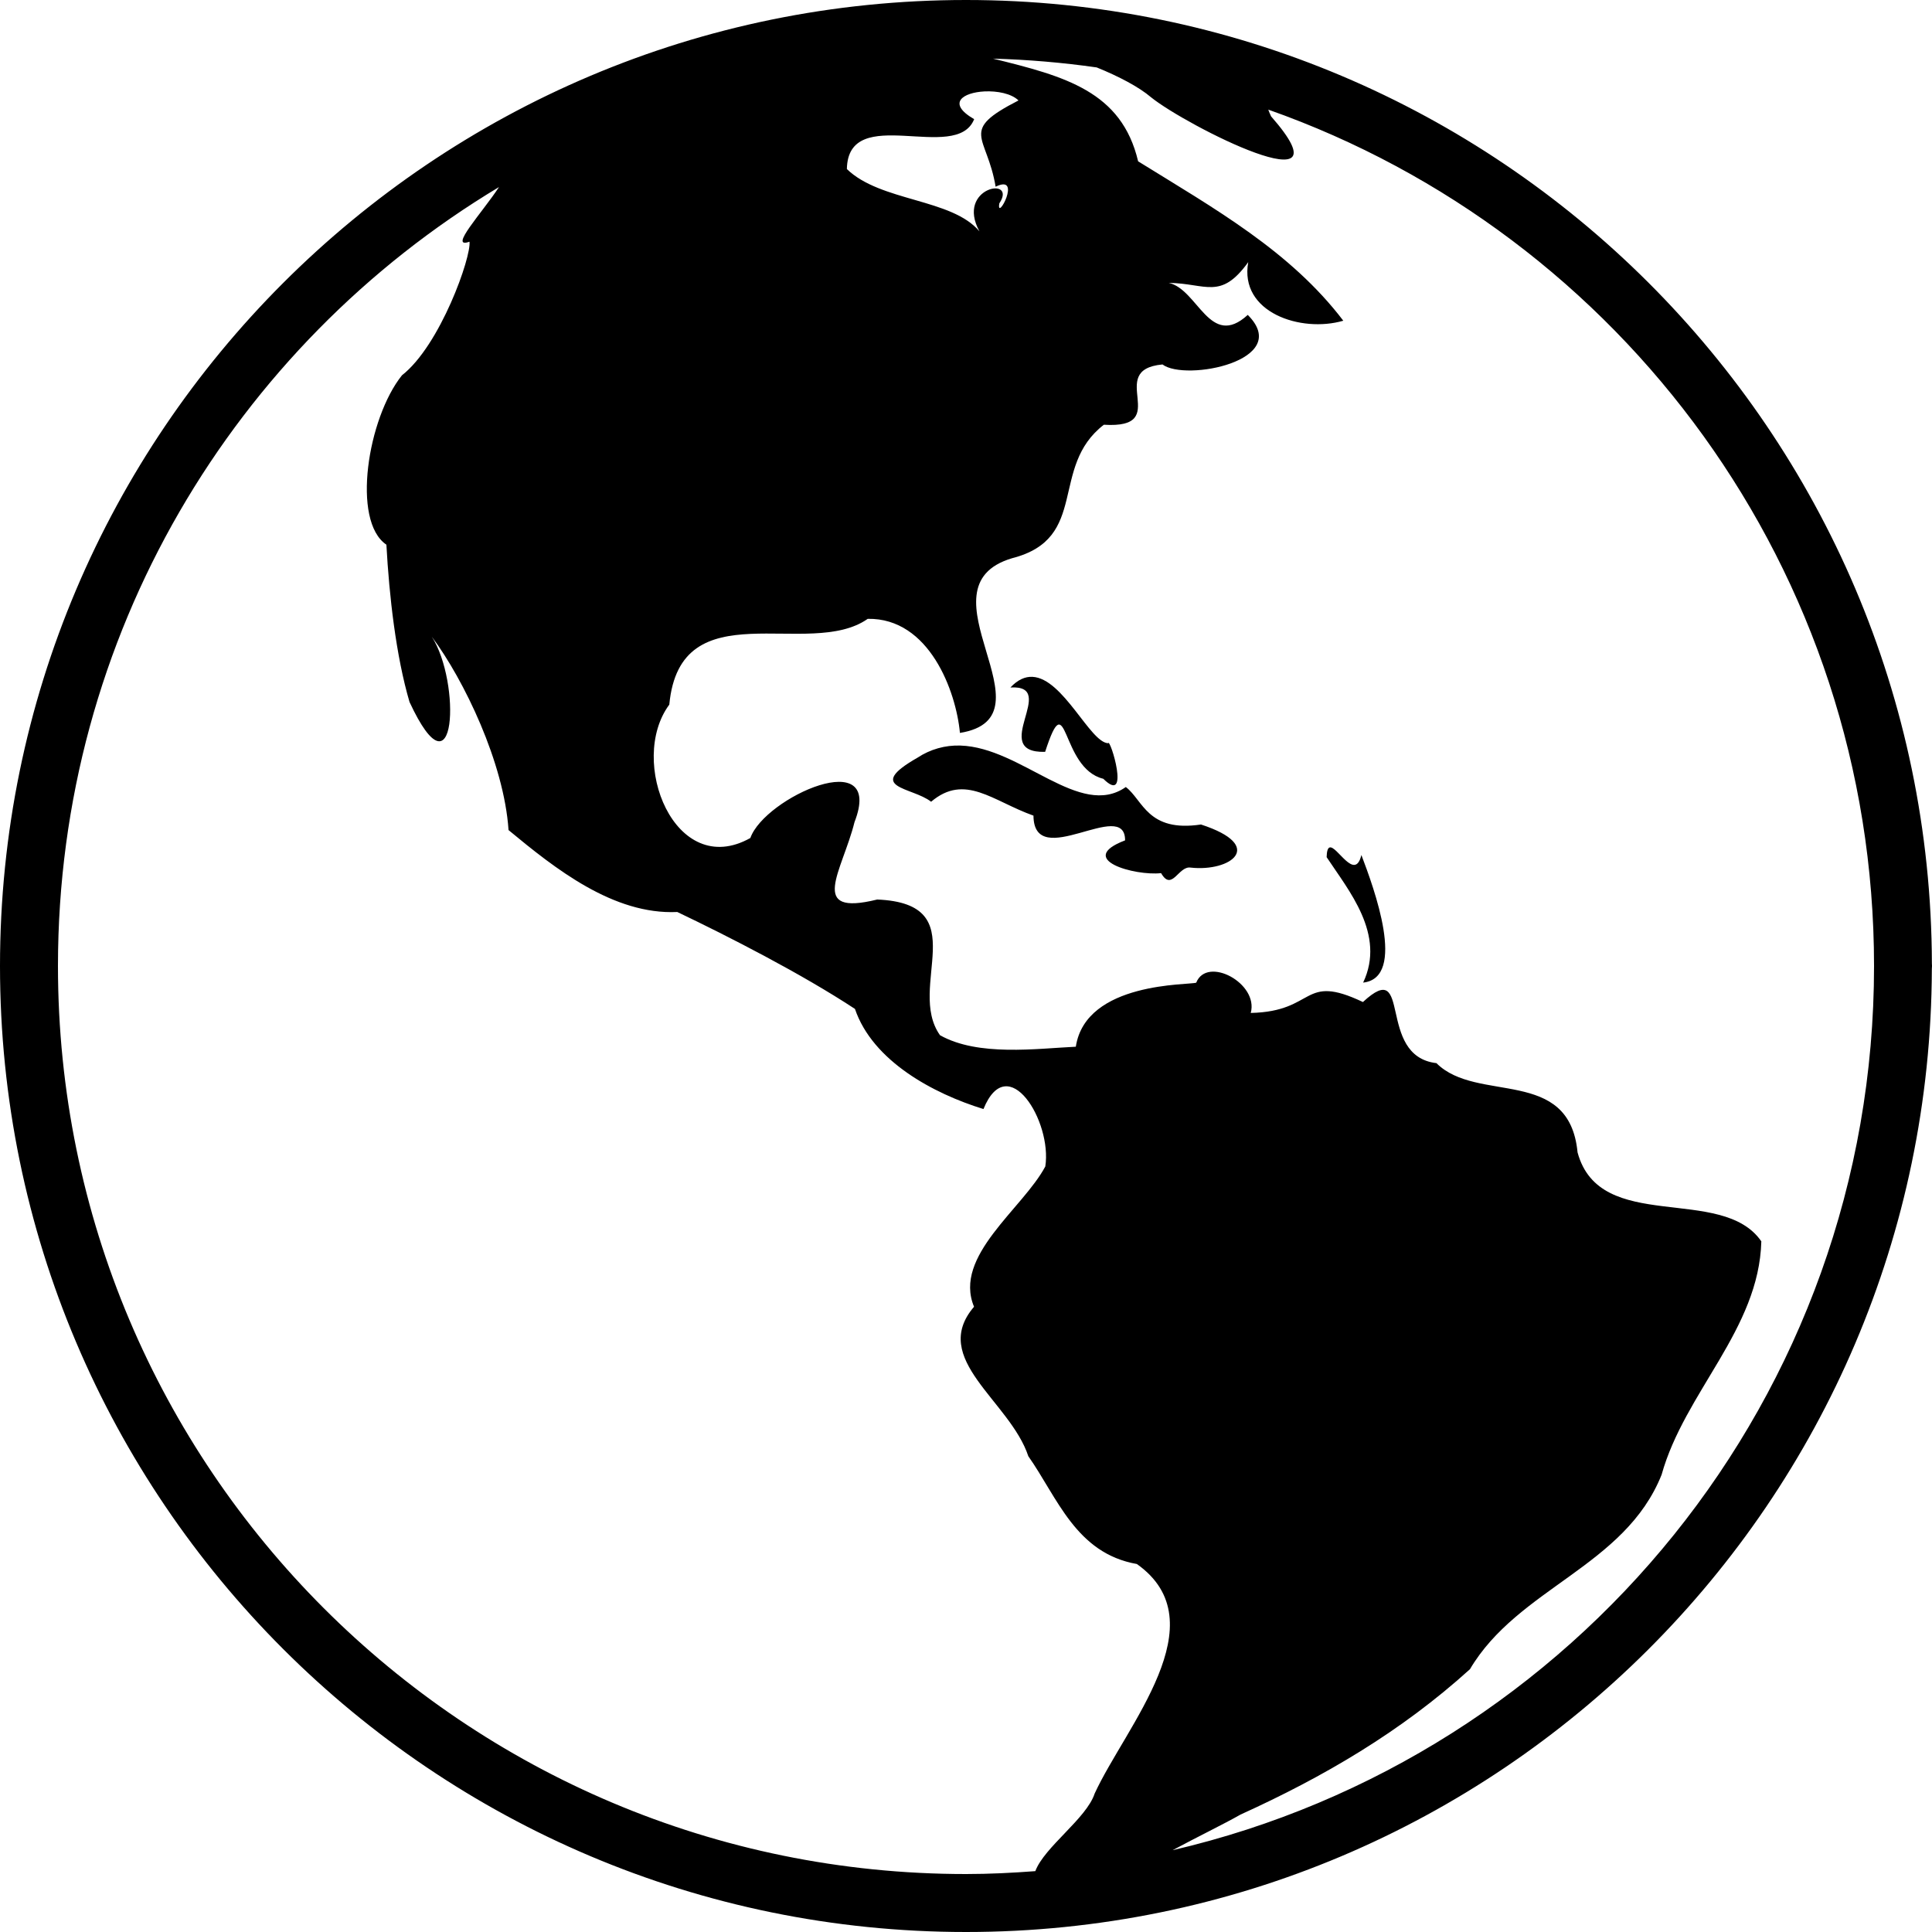
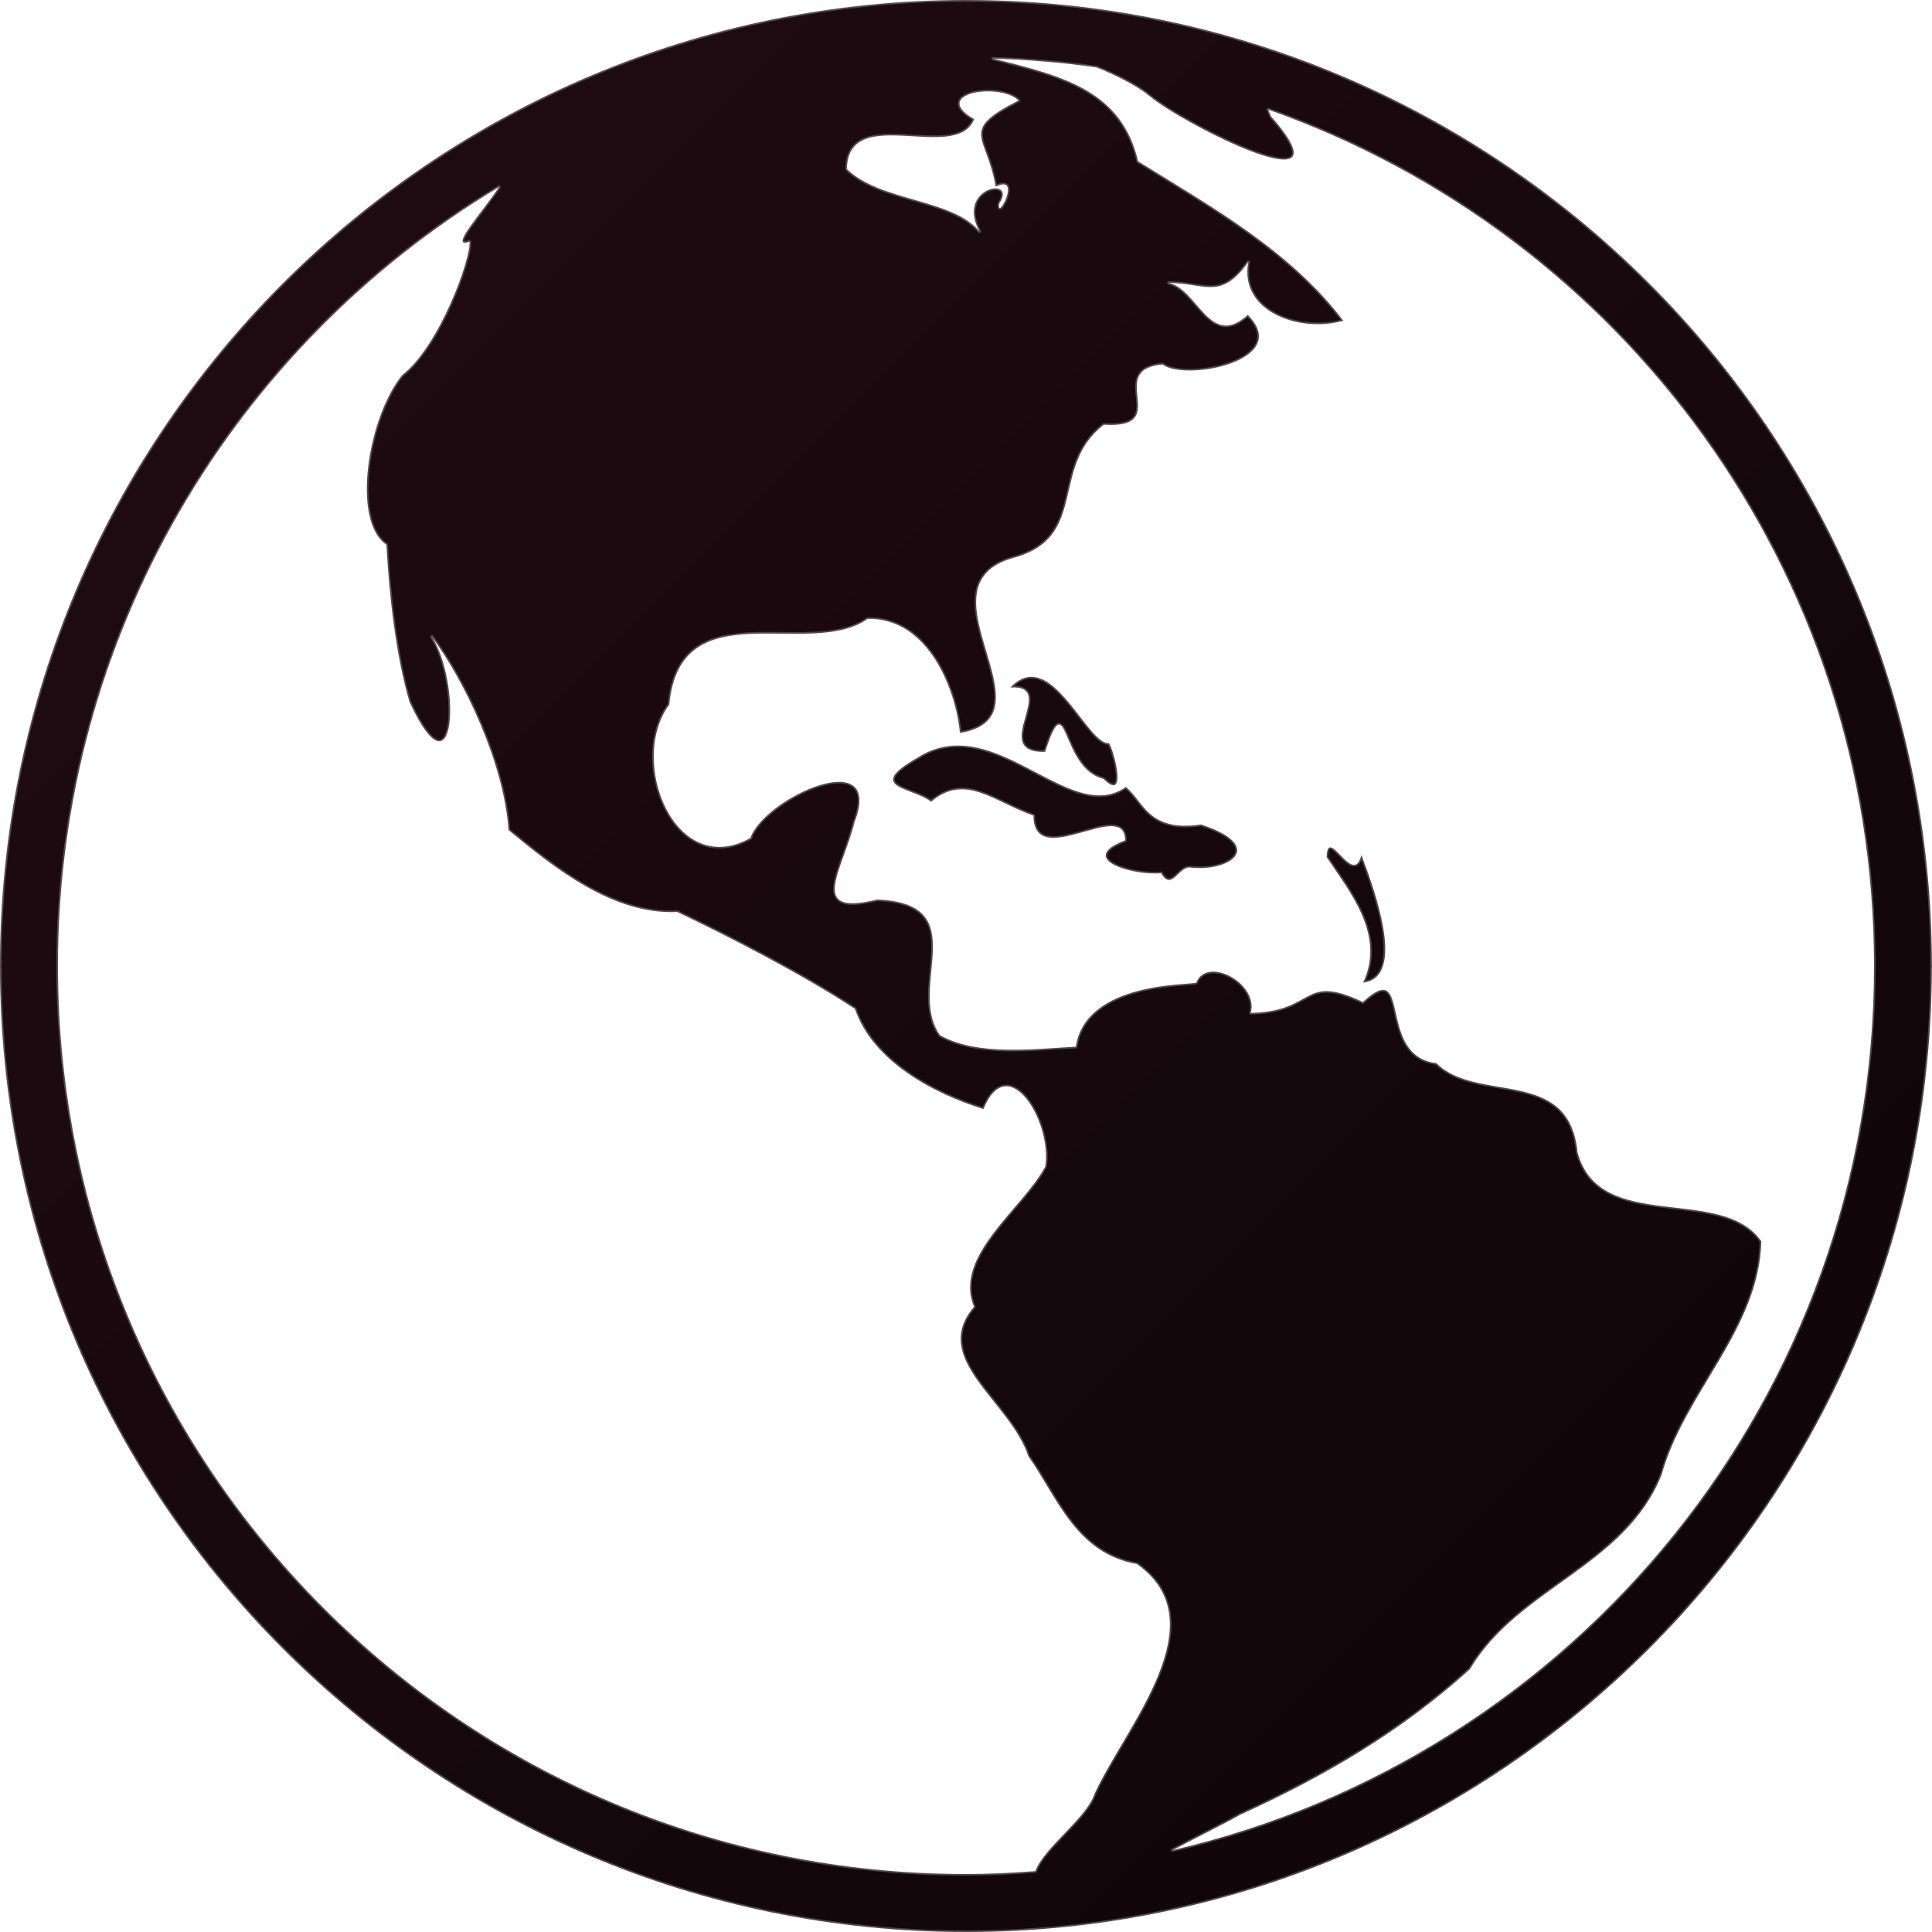
<svg xmlns="http://www.w3.org/2000/svg" width="800px" height="800px" viewBox="0 0 100 100" aria-hidden="true" role="img" class="iconify iconify--gis" preserveAspectRatio="xMidYMid meet">
-   <path d="M50 0C22.404 0 0 22.404 0 50s22.404 50 50 50c27.546 0 49.911-22.324 49.992-49.852A1.5 1.5 0 0 0 100 50a1.5 1.5 0 0 0-.006-.133C99.922 22.332 77.552 0 50 0zm1.4 3.035a47.4 47.4 0 0 1 5.366.455c1.14.462 2.19 1.013 2.814 1.547c1.806 1.46 10.49 5.86 6.21.984c-.064-.13-.1-.234-.144-.347C83.917 12.115 97 29.514 97 50c0 22.294-15.494 40.928-36.307 45.766c1.241-.667 2.67-1.362 3.516-1.844c4.296-1.95 8.299-4.284 11.875-7.524c2.494-4.218 8.02-5.31 9.92-10.066c1.191-4.275 5.044-7.521 5.162-12.08c-2.047-2.967-8.36-.345-9.512-4.604c-.429-4.475-5.205-2.515-7.304-4.62c-3.145-.364-1.215-5.562-3.805-3.163c-3.189-1.514-2.4.49-5.807.565c.423-1.533-2.26-2.97-2.822-1.567c-.332.132-5.714-.072-6.232 3.315c-2.026.095-5.05.519-7.03-.596c-1.765-2.488 1.857-6.81-3.25-7.023c-3.63.896-1.81-1.459-1.175-4.006c1.581-4.073-4.65-1.283-5.391.822c-3.906 2.19-6.357-3.989-4.195-6.904c.562-5.982 7.228-2.301 10.271-4.44c3.191-.054 4.574 3.76 4.772 5.905c5.048-.82-2.351-7.54 2.7-9.043c4.025-1.028 1.903-4.715 4.75-6.909c3.628.228.012-2.841 3.034-3.12c1.18.898 6.781-.195 4.414-2.565c-1.966 1.795-2.572-1.324-4.092-1.658c1.947.029 2.685.908 4.117-1.073c-.478 2.608 2.733 3.672 4.92 3.032c-2.745-3.606-6.662-5.798-10.62-8.25c-.854-3.62-3.79-4.402-7.509-5.315zm-.449 1.697c.66-.033 1.4.108 1.766.467c-3.121 1.6-1.631 1.762-1.184 4.465c1.415-.694.02 1.876.192.863c.956-1.434-2.277-.838-1.03 1.448c-1.427-1.707-5.123-1.532-6.861-3.225c.064-3.463 5.674-.266 6.588-2.582c-1.445-.836-.57-1.38.53-1.436zm-25.123 4.95c-.86 1.317-2.648 3.232-1.527 2.828c.102.773-1.51 5.365-3.496 6.916c-1.778 2.219-2.62 7.543-.805 8.767c.144 2.653.497 5.763 1.197 8.143c2.435 5.243 2.666-1.046 1.153-3.38c1.67 2.239 3.738 6.533 3.972 10.009c2.411 1.997 5.429 4.393 8.735 4.24c2.651 1.264 6.453 3.211 9.195 5.016c.922 2.71 4.07 4.387 6.652 5.183c1.262-3.099 3.561.635 3.201 2.971c-1.162 2.186-4.785 4.634-3.689 7.262c-2.318 2.708 1.859 4.866 2.81 7.736c1.507 2.141 2.462 5.026 5.618 5.58c4.259 3.018-.586 8.403-2.186 11.883c-.417 1.284-2.605 2.767-3.07 4.014c-1.186.089-2.38.15-3.588.15C24.025 97 3 75.975 3 50c0-17.132 9.149-32.105 22.828-40.318zm27.608 25.351c-.37-.017-.749.14-1.137.551c2.558-.155-1.17 3.407 1.797 3.332c1.184-3.645.758.847 3.01 1.393c1.435 1.42.347-2.147.25-1.84c-.937-.036-2.323-3.363-3.92-3.436zm-3.729 3.557a3.785 3.785 0 0 0-2.213.625c-2.774 1.585-.28 1.511.7 2.283c1.757-1.487 3.184-.033 5.298.719c.022 2.941 4.751-.966 4.742 1.28c-2.598.991.52 1.85 1.864 1.696c.56.975.898-.38 1.523-.287c2.075.234 3.934-1.127.541-2.23c-2.764.416-2.996-1.26-3.89-1.94c-2.38 1.674-5.396-2.05-8.565-2.146zm19.107 5.277c-.085.033-.139.177-.148.498c1.133 1.722 3.074 3.995 1.89 6.494c2.28-.251.554-4.905-.091-6.605c-.335 1.402-1.281-.53-1.65-.387z" fill="#000000" />
+   <defs>
+     <linearGradient id="map-land-fill" x1="0" y1="0" x2="100" y2="100" gradientUnits="userSpaceOnUse">
+       <stop offset="0" stop-color="#210c13" />
+       <stop offset="1" stop-color="#0d0508" />
+     </linearGradient>
+   </defs>
+   <path d="M50 0C22.404 0 0 22.404 0 50s22.404 50 50 50c27.546 0 49.911-22.324 49.992-49.852A1.5 1.5 0 0 0 100 50a1.5 1.5 0 0 0-.006-.133C99.922 22.332 77.552 0 50 0zm1.4 3.035a47.4 47.4 0 0 1 5.366.455c1.14.462 2.19 1.013 2.814 1.547c1.806 1.46 10.49 5.86 6.21.984c-.064-.13-.1-.234-.144-.347C83.917 12.115 97 29.514 97 50c0 22.294-15.494 40.928-36.307 45.766c1.241-.667 2.67-1.362 3.516-1.844c4.296-1.95 8.299-4.284 11.875-7.524c2.494-4.218 8.02-5.31 9.92-10.066c1.191-4.275 5.044-7.521 5.162-12.08c-2.047-2.967-8.36-.345-9.512-4.604c-.429-4.475-5.205-2.515-7.304-4.62c-3.145-.364-1.215-5.562-3.805-3.163c-3.189-1.514-2.4.49-5.807.565c.423-1.533-2.26-2.97-2.822-1.567c-.332.132-5.714-.072-6.232 3.315c-2.026.095-5.05.519-7.03-.596c-1.765-2.488 1.857-6.81-3.25-7.023c-3.63.896-1.81-1.459-1.175-4.006c1.581-4.073-4.65-1.283-5.391.822c-3.906 2.19-6.357-3.989-4.195-6.904c.562-5.982 7.228-2.301 10.271-4.44c3.191-.054 4.574 3.76 4.772 5.905c5.048-.82-2.351-7.54 2.7-9.043c4.025-1.028 1.903-4.715 4.75-6.909c3.628.228.012-2.841 3.034-3.12c1.18.898 6.781-.195 4.414-2.565c-1.966 1.795-2.572-1.324-4.092-1.658c1.947.029 2.685.908 4.117-1.073c-.478 2.608 2.733 3.672 4.92 3.032c-2.745-3.606-6.662-5.798-10.62-8.25c-.854-3.62-3.79-4.402-7.509-5.315zm-.449 1.697c.66-.033 1.4.108 1.766.467c-3.121 1.6-1.631 1.762-1.184 4.465c1.415-.694.02 1.876.192.863c.956-1.434-2.277-.838-1.03 1.448c-1.427-1.707-5.123-1.532-6.861-3.225c.064-3.463 5.674-.266 6.588-2.582c-1.445-.836-.57-1.38.53-1.436zm-25.123 4.95c-.86 1.317-2.648 3.232-1.527 2.828c.102.773-1.51 5.365-3.496 6.916c-1.778 2.219-2.62 7.543-.805 8.767c.144 2.653.497 5.763 1.197 8.143c2.435 5.243 2.666-1.046 1.153-3.38c1.67 2.239 3.738 6.533 3.972 10.009c2.411 1.997 5.429 4.393 8.735 4.24c2.651 1.264 6.453 3.211 9.195 5.016c.922 2.71 4.07 4.387 6.652 5.183c1.262-3.099 3.561.635 3.201 2.971c-1.162 2.186-4.785 4.634-3.689 7.262c-2.318 2.708 1.859 4.866 2.81 7.736c1.507 2.141 2.462 5.026 5.618 5.58c4.259 3.018-.586 8.403-2.186 11.883c-.417 1.284-2.605 2.767-3.07 4.014c-1.186.089-2.38.15-3.588.15C24.025 97 3 75.975 3 50c0-17.132 9.149-32.105 22.828-40.318zm27.608 25.351c-.37-.017-.749.14-1.137.551c2.558-.155-1.17 3.407 1.797 3.332c1.184-3.645.758.847 3.01 1.393c1.435 1.42.347-2.147.25-1.84c-.937-.036-2.323-3.363-3.92-3.436zm-3.729 3.557a3.785 3.785 0 0 0-2.213.625c-2.774 1.585-.28 1.511.7 2.283c1.757-1.487 3.184-.033 5.298.719c.022 2.941 4.751-.966 4.742 1.28c-2.598.991.52 1.85 1.864 1.696c.56.975.898-.38 1.523-.287c2.075.234 3.934-1.127.541-2.23c-2.764.416-2.996-1.26-3.89-1.94c-2.38 1.674-5.396-2.05-8.565-2.146zm19.107 5.277c-.085.033-.139.177-.148.498c1.133 1.722 3.074 3.995 1.89 6.494c2.28-.251.554-4.905-.091-6.605c-.335 1.402-1.281-.53-1.65-.387z" fill="url(#map-land-fill)" stroke="#f8fafc" stroke-opacity="0.26" stroke-width="1.35" stroke-linejoin="round" vector-effect="non-scaling-stroke" />
</svg>
